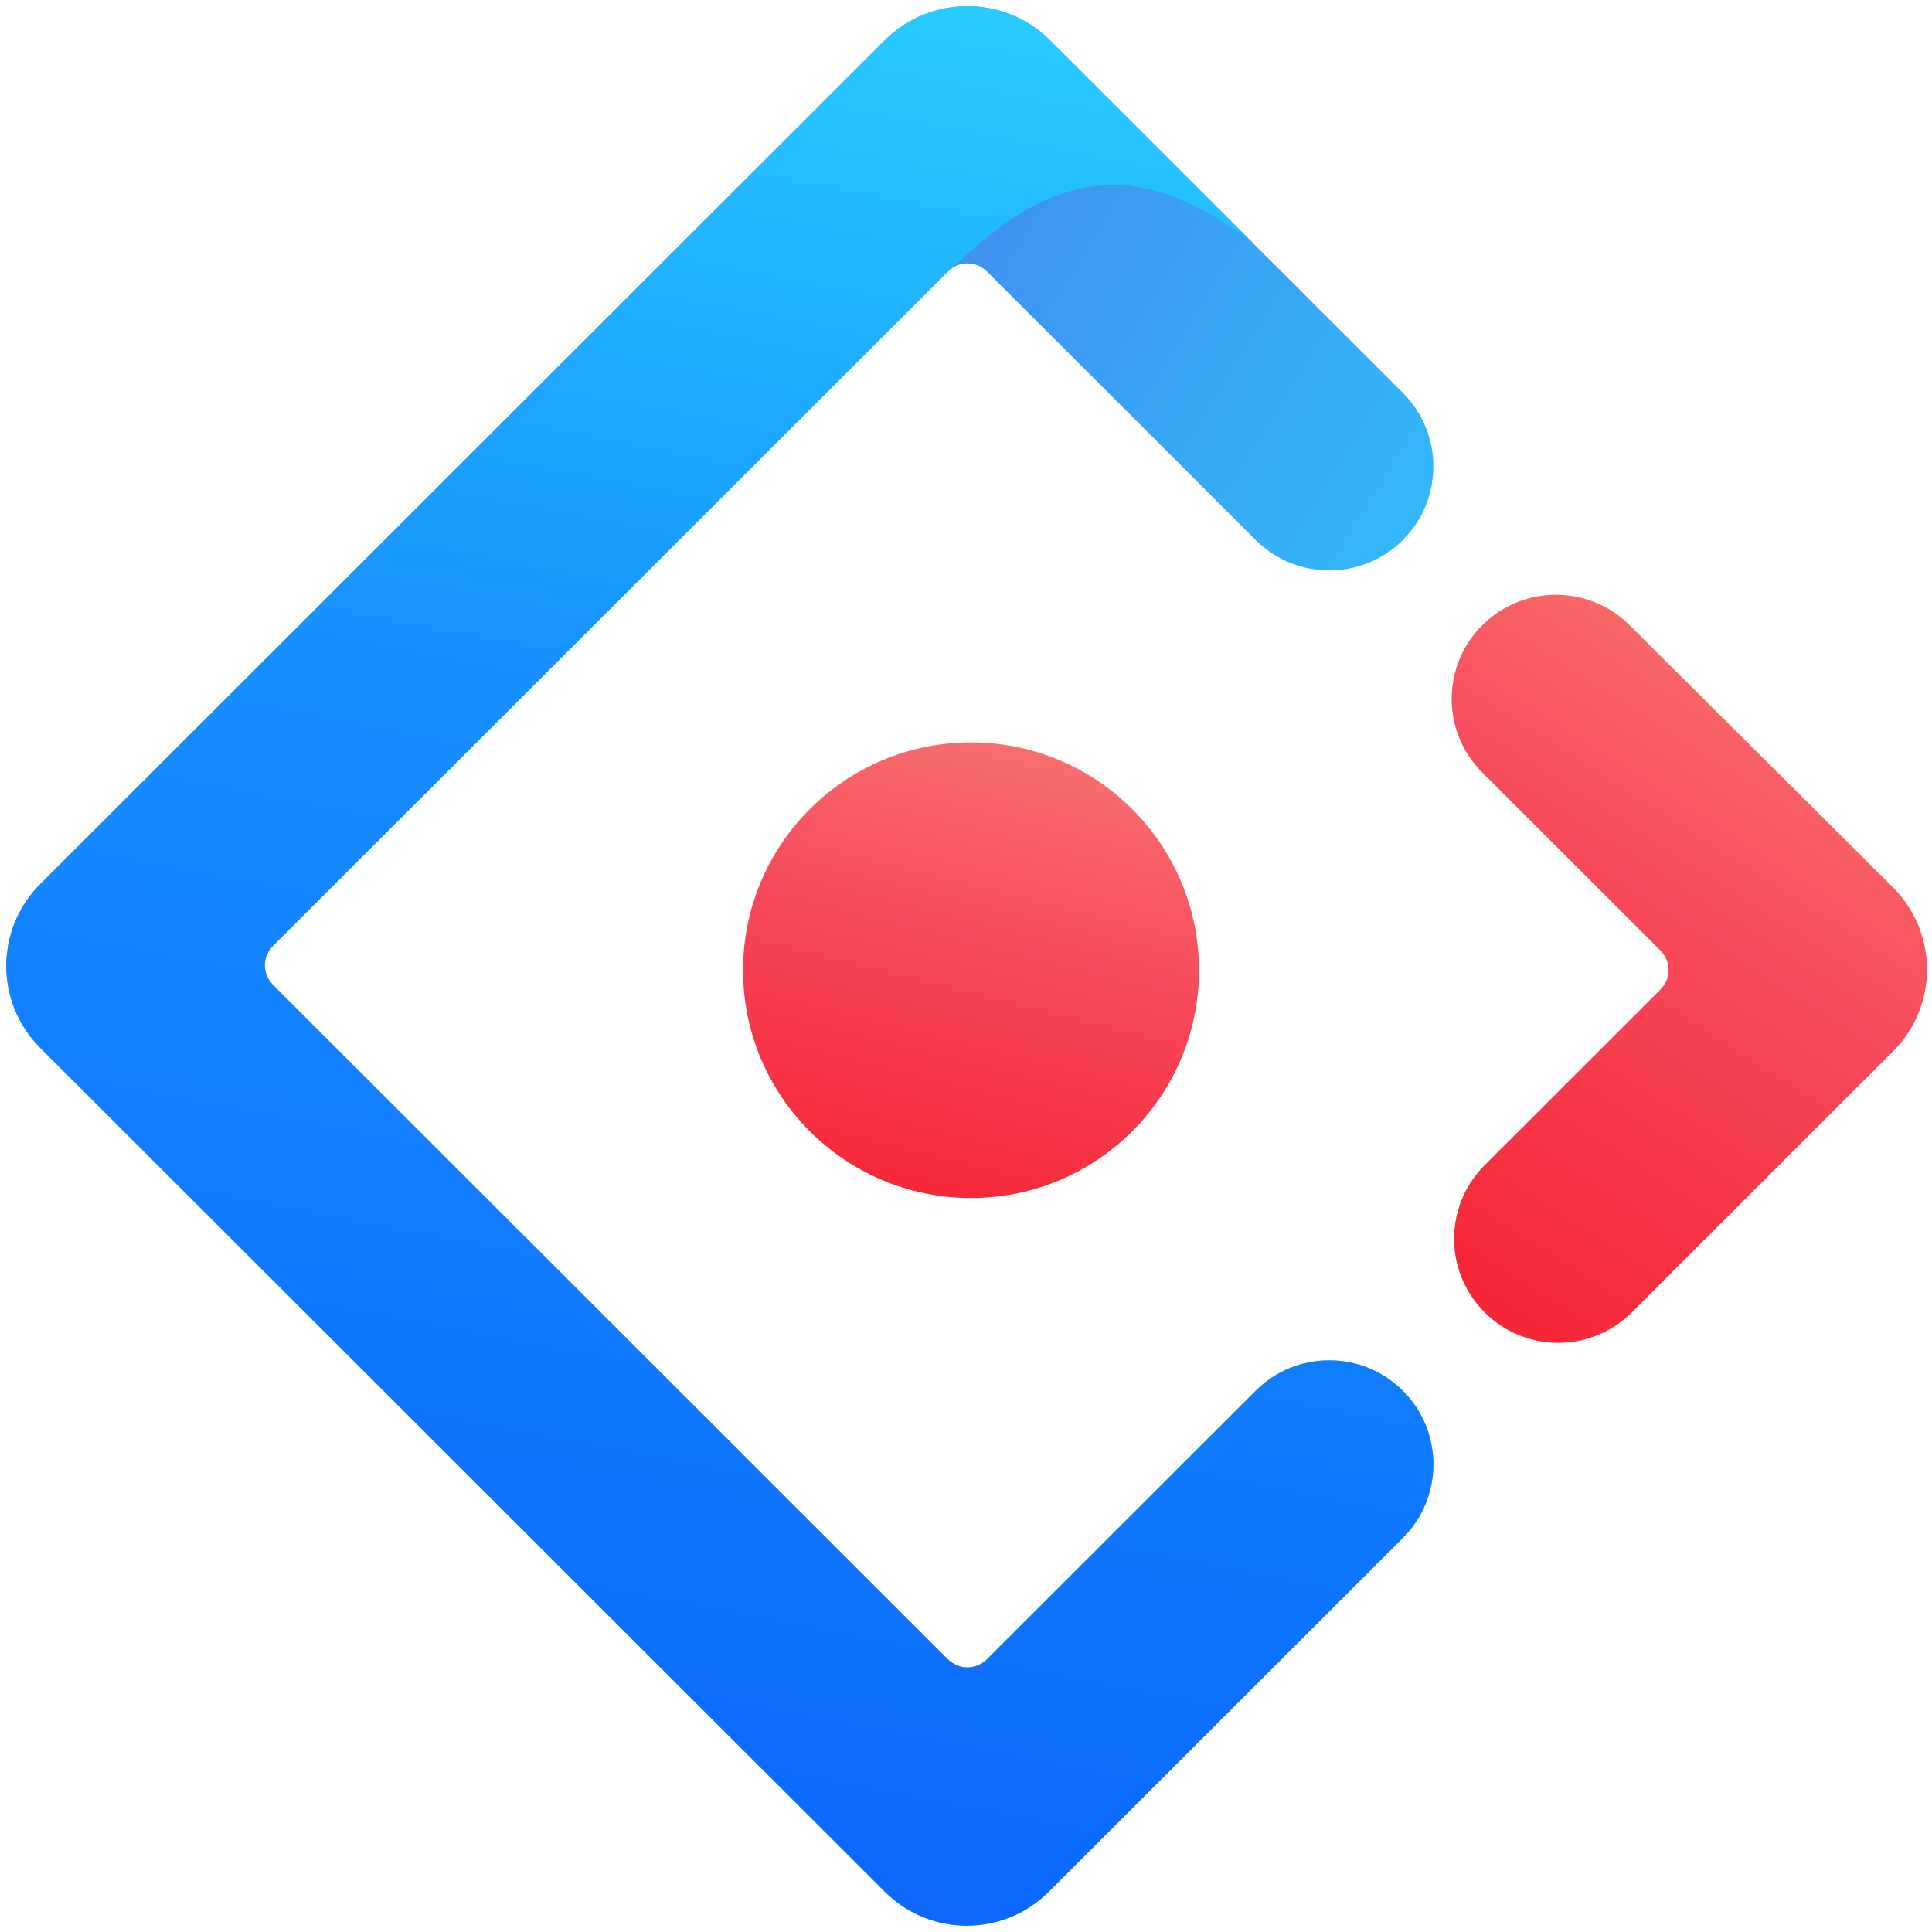
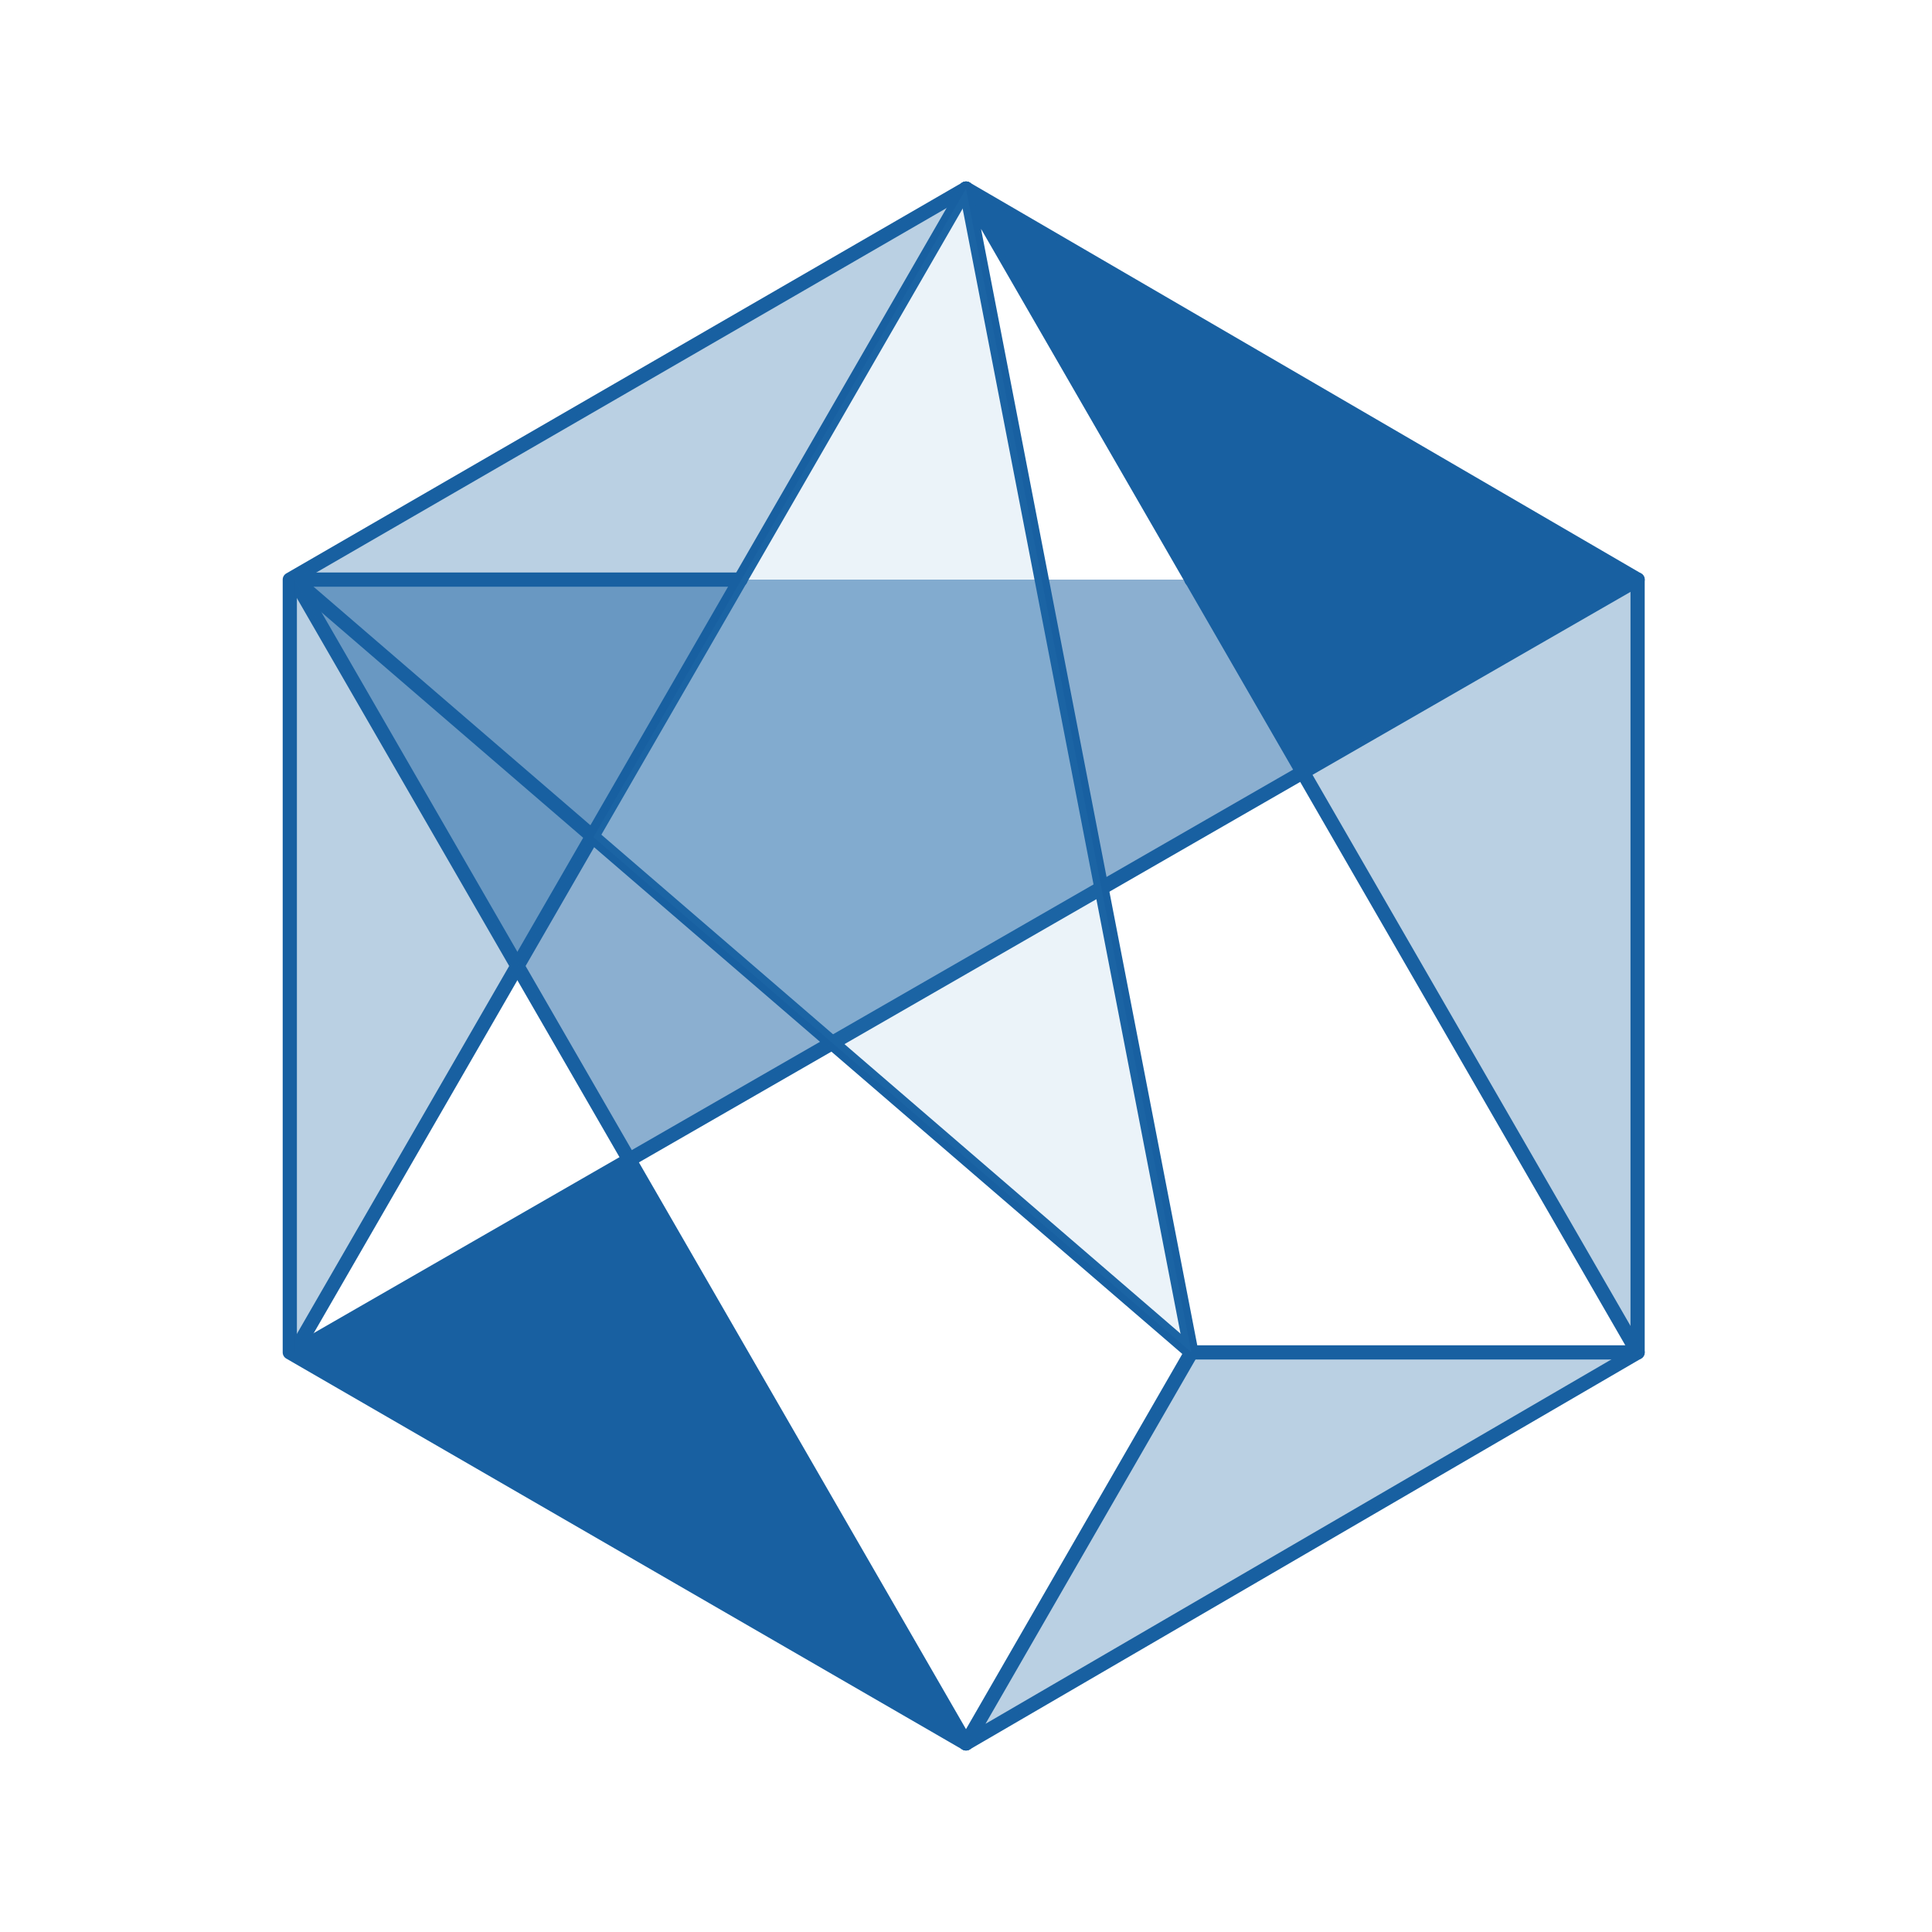
- <svg xmlns="http://www.w3.org/2000/svg" width="200" height="200" version="1.1" viewBox="0 0 200 200">
-   <defs>
-     <linearGradient id="linearGradient-1" x1="62.102%" x2="108.197%" y1="0%" y2="37.864%">
-       <stop offset="0%" stop-color="#4285EB" />
-       <stop offset="100%" stop-color="#2EC7FF" />
-     </linearGradient>
-     <linearGradient id="linearGradient-2" x1="69.644%" x2="54.043%" y1="0%" y2="108.457%">
-       <stop offset="0%" stop-color="#29CDFF" />
-       <stop offset="37.86%" stop-color="#148EFF" />
-       <stop offset="100%" stop-color="#0A60FF" />
-     </linearGradient>
-     <linearGradient id="linearGradient-3" x1="69.691%" x2="16.723%" y1="-12.974%" y2="117.391%">
-       <stop offset="0%" stop-color="#FA816E" />
-       <stop offset="41.473%" stop-color="#F74A5C" />
-       <stop offset="100%" stop-color="#F51D2C" />
-     </linearGradient>
-     <linearGradient id="linearGradient-4" x1="68.128%" x2="30.44%" y1="-35.691%" y2="114.943%">
-       <stop offset="0%" stop-color="#FA8E7D" />
-       <stop offset="51.264%" stop-color="#F74A5C" />
-       <stop offset="100%" stop-color="#F51D2C" />
-     </linearGradient>
-   </defs>
-   <g id="Page-1" fill="none" fill-rule="evenodd" stroke="none" stroke-width="1">
-     <g id="logo" transform="translate(-20, -20)">
-       <g id="Group-28-Copy-5" transform="translate(20, 20)">
-         <g id="Group-27-Copy-3">
-           <g id="Group-25" fill-rule="nonzero">
-             <g id="2">
-               <path id="Shape" fill="url(#linearGradient-1)" d="M91.588,4.177 L4.18,91.513 C-0.519,96.208 -0.519,103.792 4.18,108.487 L91.588,195.823 C96.287,200.519 103.877,200.519 108.577,195.823 L145.225,159.205 C149.434,155 149.434,148.182 145.225,143.977 C141.017,139.772 134.194,139.772 129.985,143.977 L102.202,171.737 C101.032,172.906 99.257,172.906 98.088,171.737 L28.286,101.993 C27.116,100.824 27.116,99.051 28.286,97.882 L98.088,28.138 C99.257,26.969 101.032,26.969 102.202,28.138 L129.985,55.898 C134.194,60.103 141.017,60.103 145.225,55.898 C149.434,51.693 149.434,44.876 145.225,40.671 L108.581,4.056 C103.862,-0.538 96.269,-0.501 91.588,4.177 Z" />
-               <path id="Shape" fill="url(#linearGradient-2)" d="M91.588,4.177 L4.18,91.513 C-0.519,96.208 -0.519,103.792 4.18,108.487 L91.588,195.823 C96.287,200.519 103.877,200.519 108.577,195.823 L145.225,159.205 C149.434,155 149.434,148.182 145.225,143.977 C141.017,139.772 134.194,139.772 129.985,143.977 L102.202,171.737 C101.032,172.906 99.257,172.906 98.088,171.737 L28.286,101.993 C27.116,100.824 27.116,99.051 28.286,97.882 L98.088,28.138 C101,25.627 105.752,20.542 112.73,19.352 C117.916,18.469 123.585,20.414 129.739,25.189 C125.625,21.078 118.572,14.034 108.581,4.056 C103.862,-0.538 96.269,-0.501 91.588,4.177 Z" />
-             </g>
-             <path id="Shape" fill="url(#linearGradient-3)" d="M153.686,135.855 C157.894,140.06 164.717,140.06 168.926,135.855 L195.96,108.843 C200.659,104.147 200.659,96.564 195.961,91.869 L168.691,64.718 C164.472,60.518 157.647,60.524 153.436,64.732 C149.227,68.937 149.227,75.754 153.436,79.959 L171.854,98.362 C173.024,99.531 173.024,101.305 171.854,102.473 L153.686,120.627 C149.477,124.832 149.477,131.65 153.686,135.855 Z" />
-           </g>
-           <ellipse id="Combined-Shape" cx="100.519" cy="100.437" fill="url(#linearGradient-4)" rx="23.6" ry="23.581" />
-         </g>
+ <svg xmlns="http://www.w3.org/2000/svg" version="1.1" id="1" x="0px" y="0px" viewBox="0 0 42 42" style="enable-background:new 0 0 42 42;" xml:space="preserve">
+   <style type="text/css">
+ 	.st0{fill:none;stroke:#1860A1;stroke-width:0.309;stroke-linecap:round;stroke-linejoin:round;stroke-miterlimit:10;}
+ 	.st1{opacity:0.3;fill:#1860A1;enable-background:new    ;}
+ 	.st2{fill:#1860A1;}
+ 	.st3{opacity:0.5;fill:#1860A1;enable-background:new    ;}
+ 	.st4{opacity:0.1;fill:#3881C3;enable-background:new    ;}
+ </style>
+   <g>
+     <g>
+       <g>
+         <polyline class="st0" points="21,4.1 6.3,12.6 6.3,29.4 21,37.9    " />
+         <polyline class="st0" points="16.1,12.6 6.4,12.6 21,37.9    " />
+         <line class="st0" x1="21" y1="4.1" x2="6.4" y2="29.4" />
+         <polygon class="st0" points="21,4.1 35.6,29.4 25.9,29.4    " />
+         <polyline class="st0" points="25.9,12.6 35.6,12.6 6.4,29.4    " />
+         <polyline class="st0" points="6.4,12.6 25.9,29.4 21,37.9 35.6,29.4 35.6,12.6 21,4.1    " />
      </g>
+       <polygon class="st1" points="25.9,29.4 21,37.9 35.7,29.4   " />
+       <polygon class="st2" points="6.4,29.4 21,37.9 13.7,25.2   " />
+       <polygon class="st3" points="6.4,12.6 13.7,25.2 35.7,12.6   " />
+       <polygon class="st1" points="21,4.1 6.4,12.6 6.4,29.4   " />
+       <polygon class="st1" points="21,4.1 35.7,12.6 35.7,29.4   " />
+       <polygon class="st4" points="21,4.1 12.9,18.2 25.9,29.4   " />
+       <polygon class="st2" points="21,4.1 28.3,16.8 35.7,12.6   " />
    </g>
  </g>
</svg>
